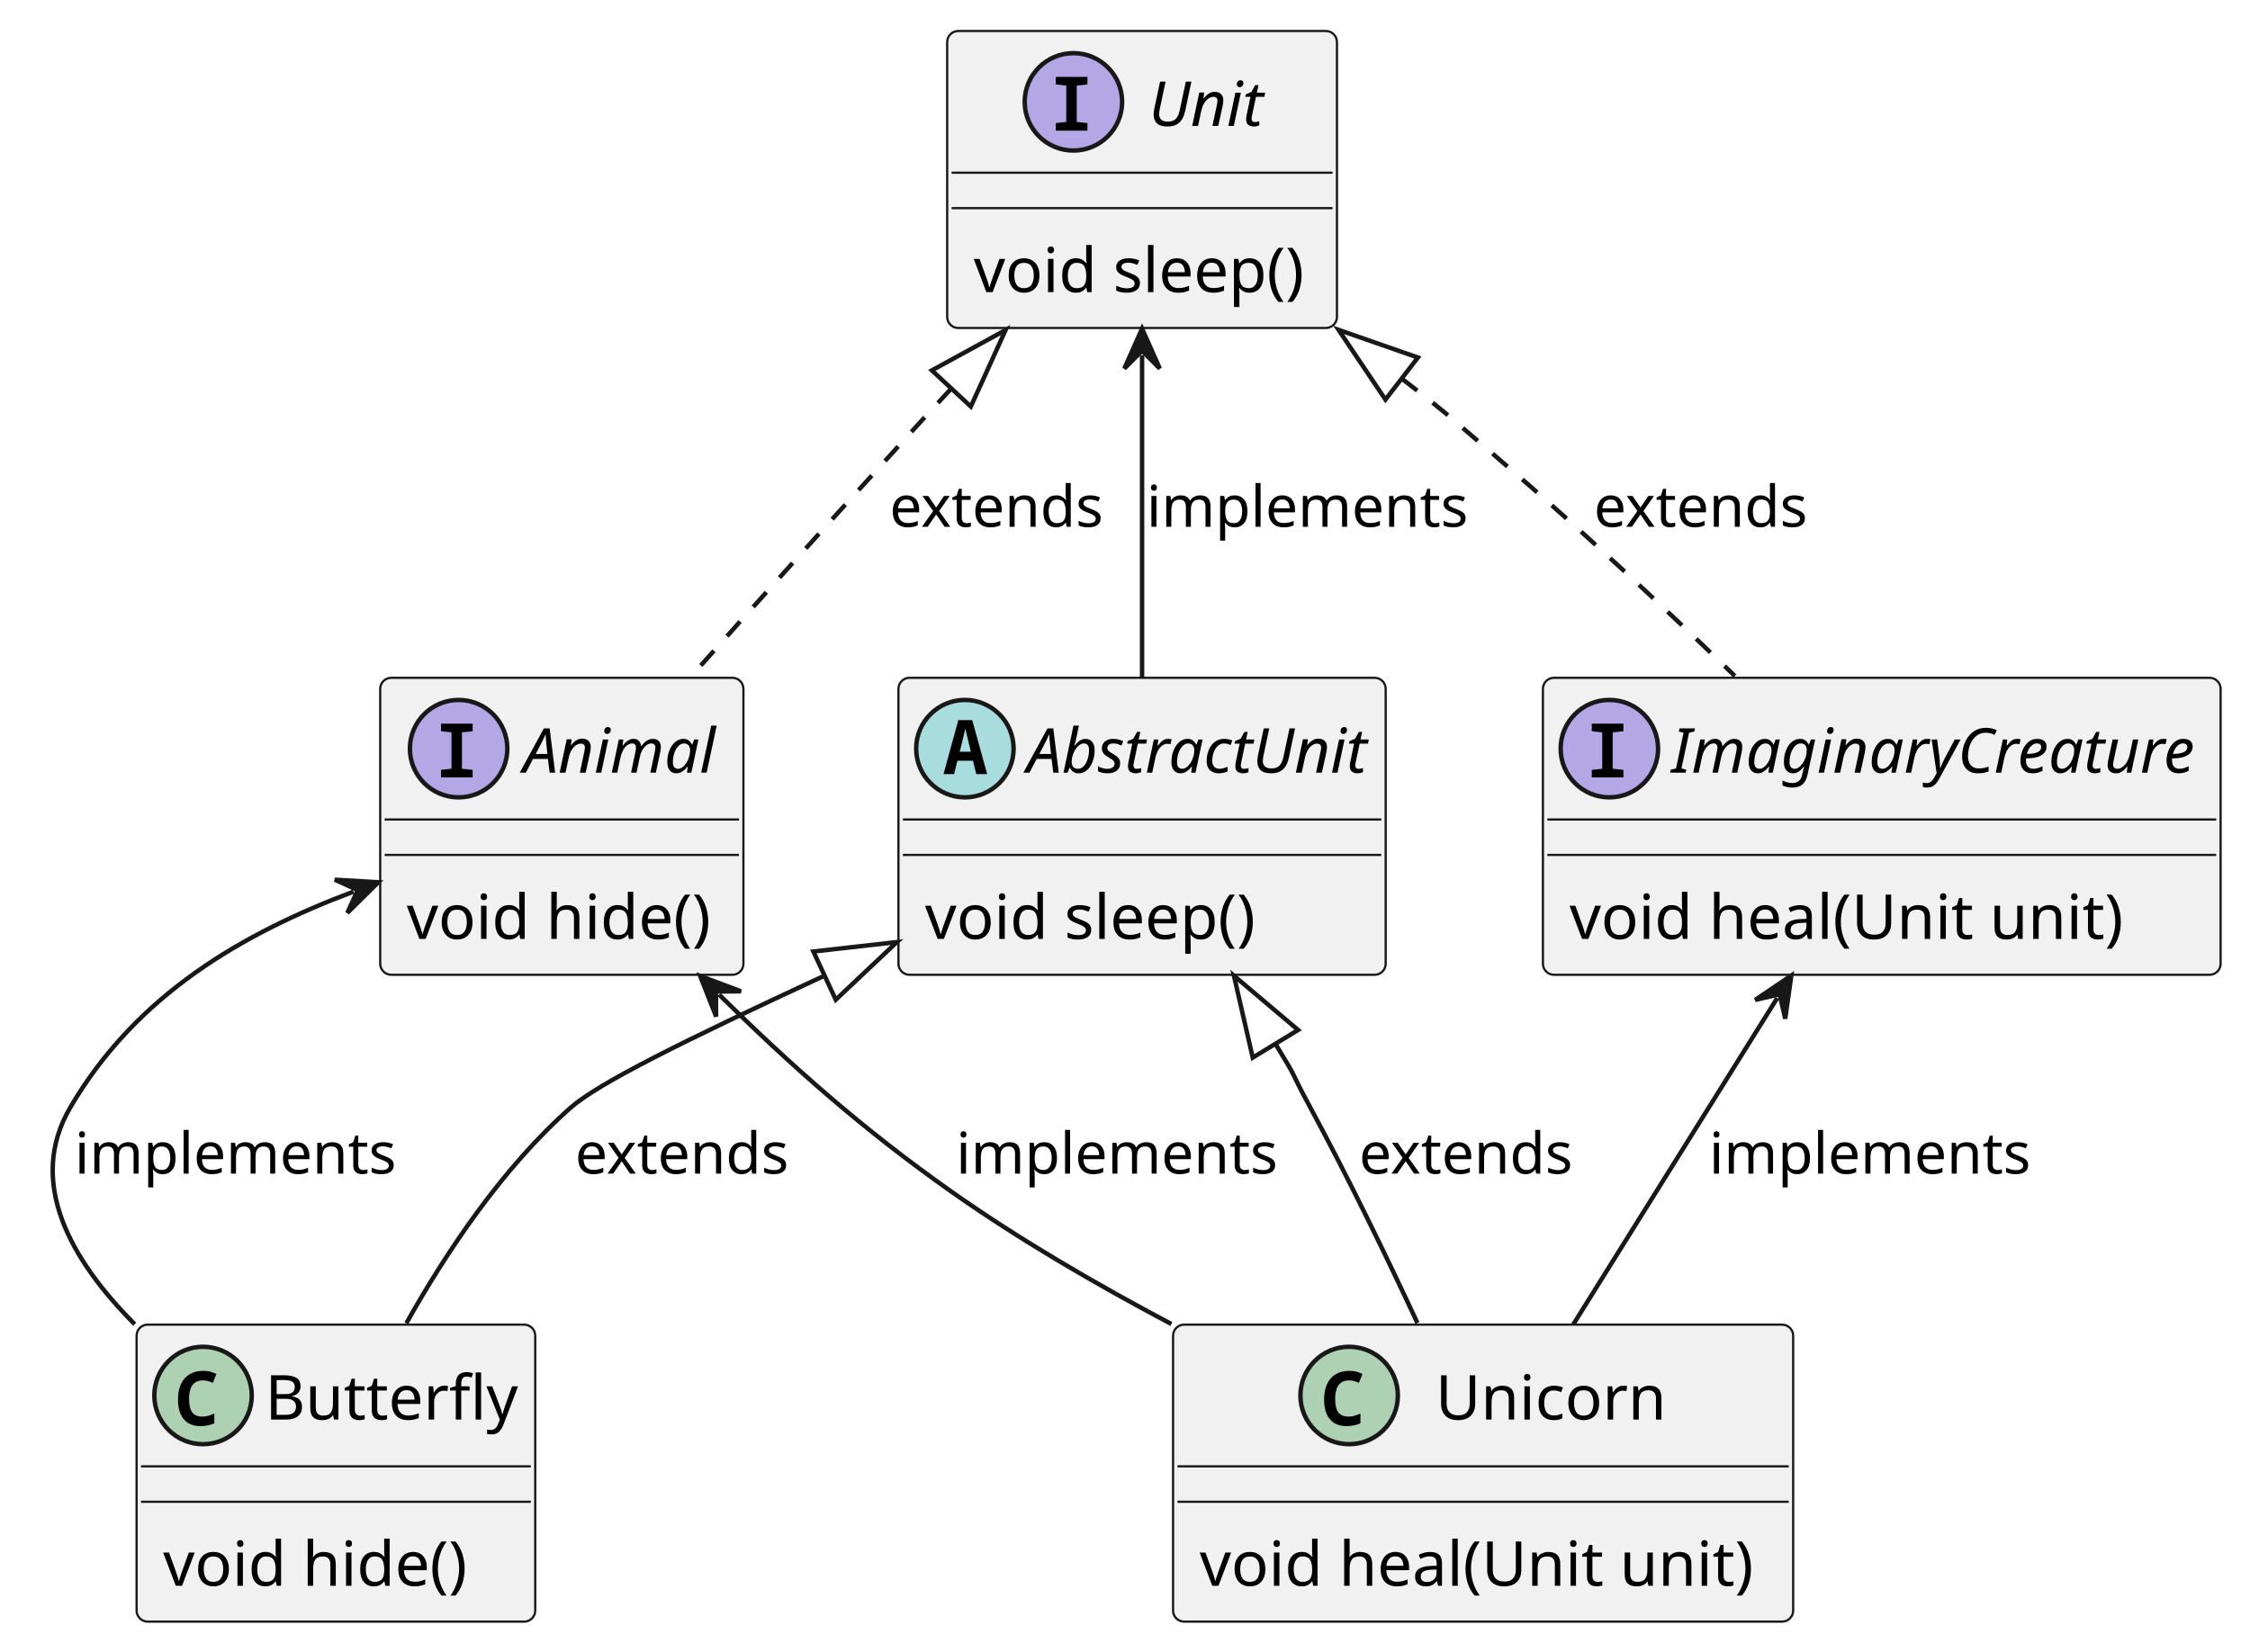
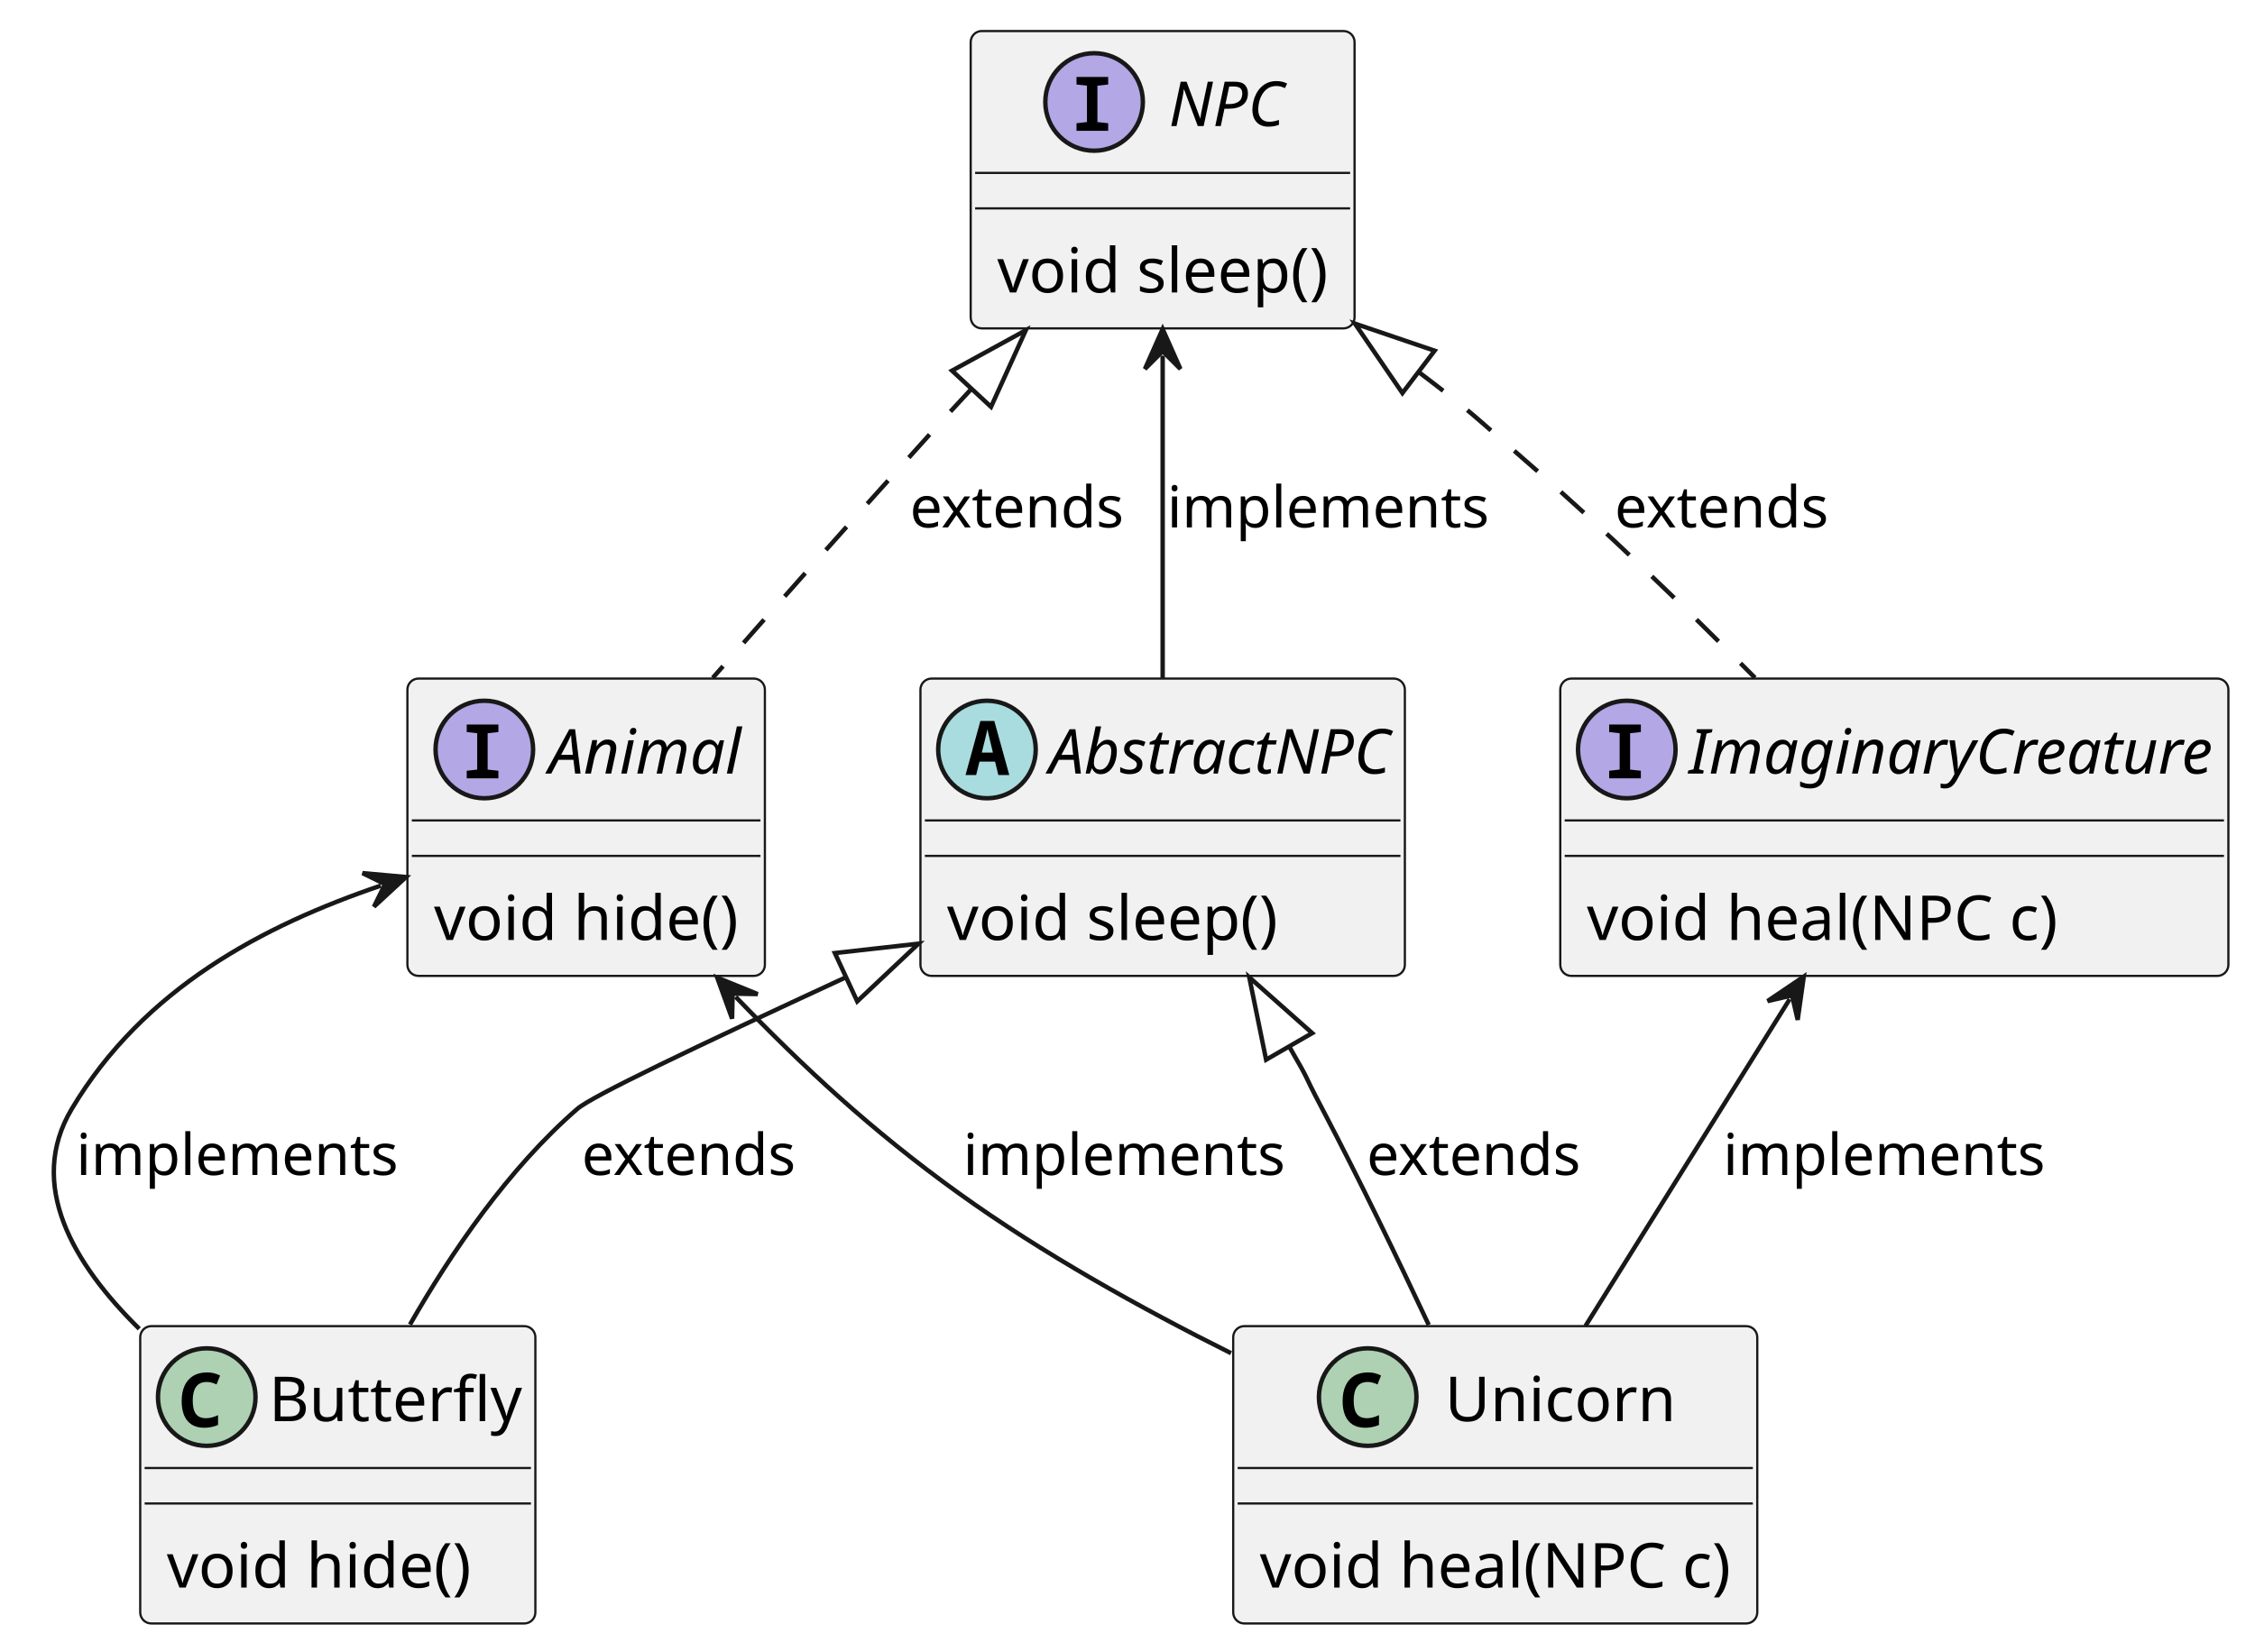
- <svg xmlns="http://www.w3.org/2000/svg" contentStyleType="text/css" height="588.166px" preserveAspectRatio="none" style="width:801px;height:588px;background:#FFFFFF;" version="1.1" viewBox="0 0 801 588" width="801.041px" zoomAndPan="magnify">
+ <svg xmlns="http://www.w3.org/2000/svg" contentStyleType="text/css" data-diagram-type="CLASS" height="586.82px" preserveAspectRatio="none" style="width:800px;height:586px;background:#FFFFFF;" version="1.1" viewBox="0 0 800 586" width="800.781px" zoomAndPan="magnify">
  <defs />
  <g>
-     <g id="elem_Unit">
-       <rect codeLine="3" fill="#F1F1F1" height="105.756" id="Unit" rx="3.942" ry="3.942" style="stroke:#181818;stroke-width:0.788;" width="138.763" x="337.194" y="11.038" />
-       <ellipse cx="382.134" cy="36.268" fill="#B4A7E5" rx="17.345" ry="17.345" style="stroke:#181818;stroke-width:1.577;" />
-       <path d="M375.876,46.517 L375.876,43.832 L379.596,43.413 L379.596,30.478 L375.876,30.059 L375.876,27.373 L387.136,27.373 L387.136,30.059 L383.317,30.478 L383.317,43.413 L387.136,43.832 L387.136,46.517 L375.876,46.517 Z " fill="#000000" />
-       <text fill="#000000" font-family="sans-serif" font-size="22.076" font-style="italic" lengthAdjust="spacing" textLength="40.998" x="408.941" y="44.833">Unit</text>
-       <line style="stroke:#181818;stroke-width:0.788;" x1="338.771" x2="474.38" y1="61.497" y2="61.497" />
-       <line style="stroke:#181818;stroke-width:0.788;" x1="338.771" x2="474.38" y1="74.112" y2="74.112" />
-       <text fill="#000000" font-family="sans-serif" font-size="22.076" lengthAdjust="spacing" textLength="119.841" x="346.655" y="104.019">void sleep()</text>
+     <g class="entity" data-qualified-name="NPC" data-source-line="3" id="ent0002">
+       <rect fill="#F1F1F1" height="105.514" rx="3.933" ry="3.933" style="stroke:#181818;stroke-width:0.787;" width="136.186" x="344.367" y="11.013" />
+       <ellipse cx="388.15" cy="36.185" fill="#B4A7E5" rx="17.306" ry="17.306" style="stroke:#181818;stroke-width:1.573;" />
+       <path d="M381.906,46.411 L381.906,43.731 L385.618,43.313 L385.618,30.408 L381.906,29.99 L381.906,27.311 L393.14,27.311 L393.14,29.99 L389.33,30.408 L389.33,43.313 L393.14,43.731 L393.14,46.411 L381.906,46.411 Z " fill="#000000" />
+       <text fill="#000000" font-family="sans-serif" font-size="22.025" font-style="italic" lengthAdjust="spacing" textLength="40.989" x="414.661" y="44.73">NPC</text>
+       <line style="stroke:#181818;stroke-width:0.787;" x1="345.941" x2="478.98" y1="61.356" y2="61.356" />
+       <line style="stroke:#181818;stroke-width:0.787;" x1="345.941" x2="478.98" y1="73.942" y2="73.942" />
+       <text fill="#000000" font-family="sans-serif" font-size="22.025" lengthAdjust="spacing" textLength="117.307" x="353.807" y="103.781">void sleep()</text>
    </g>
-     <g id="elem_Animal">
-       <rect codeLine="7" fill="#F1F1F1" height="105.756" id="Animal" rx="3.942" ry="3.942" style="stroke:#181818;stroke-width:0.788;" width="129.302" x="135.357" y="241.353" />
-       <ellipse cx="163.267" cy="266.583" fill="#B4A7E5" rx="17.345" ry="17.345" style="stroke:#181818;stroke-width:1.577;" />
-       <path d="M157.009,276.832 L157.009,274.147 L160.73,273.728 L160.73,260.793 L157.009,260.374 L157.009,257.688 L168.269,257.688 L168.269,260.374 L164.45,260.793 L164.45,273.728 L168.269,274.147 L168.269,276.832 L157.009,276.832 Z " fill="#000000" />
-       <text fill="#000000" font-family="sans-serif" font-size="22.076" font-style="italic" lengthAdjust="spacing" textLength="69.382" x="186.289" y="275.148">Animal</text>
-       <line style="stroke:#181818;stroke-width:0.788;" x1="136.934" x2="263.082" y1="291.812" y2="291.812" />
-       <line style="stroke:#181818;stroke-width:0.788;" x1="136.934" x2="263.082" y1="304.427" y2="304.427" />
-       <text fill="#000000" font-family="sans-serif" font-size="22.076" lengthAdjust="spacing" textLength="110.38" x="144.818" y="334.334">void hide()</text>
+     <g class="entity" data-qualified-name="Animal" data-source-line="7" id="ent0003">
+       <rect fill="#F1F1F1" height="105.514" rx="3.933" ry="3.933" style="stroke:#181818;stroke-width:0.787;" width="126.825" x="144.534" y="240.801" />
+       <ellipse cx="171.824" cy="265.973" fill="#B4A7E5" rx="17.306" ry="17.306" style="stroke:#181818;stroke-width:1.573;" />
+       <path d="M165.58,276.199 L165.58,273.519 L169.292,273.101 L169.292,260.196 L165.58,259.778 L165.58,257.099 L176.814,257.099 L176.814,259.778 L173.004,260.196 L173.004,273.101 L176.814,273.519 L176.814,276.199 L165.58,276.199 Z " fill="#000000" />
+       <text fill="#000000" font-family="sans-serif" font-size="22.025" font-style="italic" lengthAdjust="spacing" textLength="68.278" x="194.669" y="274.518">Animal</text>
+       <line style="stroke:#181818;stroke-width:0.787;" x1="146.107" x2="269.786" y1="291.144" y2="291.144" />
+       <line style="stroke:#181818;stroke-width:0.787;" x1="146.107" x2="269.786" y1="303.73" y2="303.73" />
+       <text fill="#000000" font-family="sans-serif" font-size="22.025" lengthAdjust="spacing" textLength="107.946" x="153.973" y="333.568">void hide()</text>
    </g>
-     <g id="elem_ImaginaryCreature">
-       <rect codeLine="11" fill="#F1F1F1" height="105.756" id="ImaginaryCreature" rx="3.942" ry="3.942" style="stroke:#181818;stroke-width:0.788;" width="241.258" x="549.281" y="241.353" />
-       <ellipse cx="572.933" cy="266.583" fill="#B4A7E5" rx="17.345" ry="17.345" style="stroke:#181818;stroke-width:1.577;" />
-       <path d="M566.675,276.832 L566.675,274.147 L570.396,273.728 L570.396,260.793 L566.675,260.374 L566.675,257.688 L577.935,257.688 L577.935,260.374 L574.116,260.793 L574.116,273.728 L577.935,274.147 L577.935,276.832 L566.675,276.832 Z " fill="#000000" />
-       <text fill="#000000" font-family="sans-serif" font-size="22.076" font-style="italic" lengthAdjust="spacing" textLength="190.799" x="595.009" y="275.148">ImaginaryCreature</text>
-       <line style="stroke:#181818;stroke-width:0.788;" x1="550.857" x2="788.962" y1="291.812" y2="291.812" />
-       <line style="stroke:#181818;stroke-width:0.788;" x1="550.857" x2="788.962" y1="304.427" y2="304.427" />
-       <text fill="#000000" font-family="sans-serif" font-size="22.076" lengthAdjust="spacing" textLength="201.837" x="558.742" y="334.334">void heal(Unit unit)</text>
+     <g class="entity" data-qualified-name="ImaginaryCreature" data-source-line="11" id="ent0004">
+       <rect fill="#F1F1F1" height="105.514" rx="3.933" ry="3.933" style="stroke:#181818;stroke-width:0.787;" width="237.03" x="553.53" y="240.801" />
+       <ellipse cx="577.129" cy="265.973" fill="#B4A7E5" rx="17.306" ry="17.306" style="stroke:#181818;stroke-width:1.573;" />
+       <path d="M570.885,276.199 L570.885,273.519 L574.597,273.101 L574.597,260.196 L570.885,259.778 L570.885,257.099 L582.119,257.099 L582.119,259.778 L578.309,260.196 L578.309,273.101 L582.119,273.519 L582.119,276.199 L570.885,276.199 Z " fill="#000000" />
+       <text fill="#000000" font-family="sans-serif" font-size="22.025" font-style="italic" lengthAdjust="spacing" textLength="186.687" x="599.154" y="274.518">ImaginaryCreature</text>
+       <line style="stroke:#181818;stroke-width:0.787;" x1="555.103" x2="788.987" y1="291.144" y2="291.144" />
+       <line style="stroke:#181818;stroke-width:0.787;" x1="555.103" x2="788.987" y1="303.73" y2="303.73" />
+       <text fill="#000000" font-family="sans-serif" font-size="22.025" lengthAdjust="spacing" textLength="167.04" x="562.97" y="333.568">void heal(NPC c)</text>
    </g>
-     <g id="elem_AbstractUnit">
-       <rect codeLine="15" fill="#F1F1F1" height="105.756" id="AbstractUnit" rx="3.942" ry="3.942" style="stroke:#181818;stroke-width:0.788;" width="173.454" x="319.849" y="241.353" />
-       <ellipse cx="343.501" cy="266.583" fill="#A9DCDF" rx="17.345" ry="17.345" style="stroke:#181818;stroke-width:1.577;" />
-       <path d="M335.888,275.649 L341.161,256.432 L346.113,256.432 L351.435,275.649 L347.542,275.649 L346.384,270.894 L340.841,270.894 L339.658,275.649 L335.888,275.649 Z M342.836,262.961 L341.654,267.691 L345.62,267.691 L344.487,262.961 Q344.265,262.049 344.068,261.187 Q343.871,260.3 343.649,259.388 Q343.477,260.3 343.255,261.187 Q343.033,262.049 342.836,262.961 Z " fill="#000000" />
-       <text fill="#000000" font-family="sans-serif" font-size="22.076" font-style="italic" lengthAdjust="spacing" textLength="122.994" x="365.577" y="275.148">AbstractUnit</text>
-       <line style="stroke:#181818;stroke-width:0.788;" x1="321.425" x2="491.726" y1="291.812" y2="291.812" />
-       <line style="stroke:#181818;stroke-width:0.788;" x1="321.425" x2="491.726" y1="304.427" y2="304.427" />
-       <text fill="#000000" font-family="sans-serif" font-size="22.076" lengthAdjust="spacing" textLength="119.841" x="329.31" y="334.334">void sleep()</text>
+     <g class="entity" data-qualified-name="AbstractNPC" data-source-line="15" id="ent0005">
+       <rect fill="#F1F1F1" height="105.514" rx="3.933" ry="3.933" style="stroke:#181818;stroke-width:0.787;" width="171.857" x="326.543" y="240.801" />
+       <ellipse cx="350.141" cy="265.973" fill="#A9DCDF" rx="17.306" ry="17.306" style="stroke:#181818;stroke-width:1.573;" />
+       <path d="M342.545,275.019 L347.806,255.845 L352.747,255.845 L358.057,275.019 L354.173,275.019 L353.017,270.274 L347.486,270.274 L346.306,275.019 L342.545,275.019 Z M349.477,262.359 L348.298,267.079 L352.255,267.079 L351.124,262.359 Q350.903,261.45 350.707,260.589 Q350.51,259.704 350.289,258.795 Q350.116,259.704 349.895,260.589 Q349.674,261.45 349.477,262.359 Z " fill="#000000" />
+       <text fill="#000000" font-family="sans-serif" font-size="22.025" font-style="italic" lengthAdjust="spacing" textLength="121.514" x="372.166" y="274.518">AbstractNPC</text>
+       <line style="stroke:#181818;stroke-width:0.787;" x1="328.116" x2="496.827" y1="291.144" y2="291.144" />
+       <line style="stroke:#181818;stroke-width:0.787;" x1="328.116" x2="496.827" y1="303.73" y2="303.73" />
+       <text fill="#000000" font-family="sans-serif" font-size="22.025" lengthAdjust="spacing" textLength="117.307" x="335.982" y="333.568">void sleep()</text>
    </g>
-     <g id="elem_Butterfly">
-       <rect codeLine="19" fill="#F1F1F1" height="105.756" id="Butterfly" rx="3.942" ry="3.942" style="stroke:#181818;stroke-width:0.788;" width="141.917" x="48.63" y="471.684" />
-       <ellipse cx="72.283" cy="496.913" fill="#ADD1B2" rx="17.345" ry="17.345" style="stroke:#181818;stroke-width:1.577;" />
-       <path d="M71.445,507.828 Q68.686,507.828 66.887,506.67 Q65.113,505.487 64.226,503.368 Q63.364,501.225 63.364,498.392 Q63.364,495.189 64.399,492.897 Q65.433,490.606 67.454,489.374 Q69.474,488.142 72.431,488.142 Q73.835,488.142 74.894,488.438 Q75.954,488.709 77.038,489.251 L75.757,492.429 Q74.771,491.936 73.909,491.739 Q73.071,491.542 72.308,491.542 Q70.46,491.542 69.351,492.38 Q68.242,493.218 67.774,494.721 Q67.306,496.223 67.306,498.219 Q67.306,501.397 68.439,502.925 Q69.573,504.428 72.086,504.428 Q73.022,504.428 74.008,504.182 Q74.993,503.935 76.299,503.344 L76.299,506.843 Q75.141,507.335 73.884,507.582 Q72.653,507.828 71.445,507.828 Z " fill="#000000" />
-       <text fill="#000000" font-family="sans-serif" font-size="22.076" lengthAdjust="spacing" textLength="91.457" x="94.359" y="505.479">Butterfly</text>
-       <line style="stroke:#181818;stroke-width:0.788;" x1="50.207" x2="188.97" y1="522.143" y2="522.143" />
-       <line style="stroke:#181818;stroke-width:0.788;" x1="50.207" x2="188.97" y1="534.758" y2="534.758" />
-       <text fill="#000000" font-family="sans-serif" font-size="22.076" lengthAdjust="spacing" textLength="110.38" x="58.091" y="564.664">void hide()</text>
+     <g class="entity" data-qualified-name="Butterfly" data-source-line="19" id="ent0006">
+       <rect fill="#F1F1F1" height="105.514" rx="3.933" ry="3.933" style="stroke:#181818;stroke-width:0.787;" width="140.185" x="49.746" y="470.604" />
+       <ellipse cx="73.345" cy="495.776" fill="#ADD1B2" rx="17.306" ry="17.306" style="stroke:#181818;stroke-width:1.573;" />
+       <path d="M72.509,506.666 Q69.756,506.666 67.961,505.511 Q66.191,504.331 65.306,502.217 Q64.446,500.078 64.446,497.251 Q64.446,494.056 65.478,491.769 Q66.511,489.483 68.527,488.254 Q70.542,487.025 73.492,487.025 Q74.893,487.025 75.95,487.32 Q77.007,487.591 78.089,488.131 L76.811,491.302 Q75.827,490.811 74.967,490.614 Q74.131,490.417 73.369,490.417 Q71.526,490.417 70.419,491.253 Q69.313,492.089 68.846,493.589 Q68.379,495.088 68.379,497.079 Q68.379,500.25 69.51,501.774 Q70.641,503.274 73.148,503.274 Q74.082,503.274 75.065,503.028 Q76.049,502.782 77.352,502.192 L77.352,505.683 Q76.196,506.174 74.942,506.42 Q73.713,506.666 72.509,506.666 Z " fill="#000000" />
+       <text fill="#000000" font-family="sans-serif" font-size="22.025" lengthAdjust="spacing" textLength="89.841" x="95.37" y="504.322">Butterfly</text>
+       <line style="stroke:#181818;stroke-width:0.787;" x1="51.319" x2="188.358" y1="520.948" y2="520.948" />
+       <line style="stroke:#181818;stroke-width:0.787;" x1="51.319" x2="188.358" y1="533.534" y2="533.534" />
+       <text fill="#000000" font-family="sans-serif" font-size="22.025" lengthAdjust="spacing" textLength="107.946" x="59.185" y="563.372">void hide()</text>
    </g>
-     <g id="elem_Unicorn">
-       <rect codeLine="24" fill="#F1F1F1" height="105.756" id="Unicorn" rx="3.942" ry="3.942" style="stroke:#181818;stroke-width:0.788;" width="220.759" x="417.613" y="471.684" />
-       <ellipse cx="480.293" cy="496.913" fill="#ADD1B2" rx="17.345" ry="17.345" style="stroke:#181818;stroke-width:1.577;" />
-       <path d="M479.456,507.828 Q476.696,507.828 474.897,506.67 Q473.123,505.487 472.237,503.368 Q471.374,501.225 471.374,498.392 Q471.374,495.189 472.409,492.897 Q473.444,490.606 475.464,489.374 Q477.485,488.142 480.441,488.142 Q481.846,488.142 482.905,488.438 Q483.964,488.709 485.048,489.251 L483.767,492.429 Q482.782,491.936 481.919,491.739 Q481.082,491.542 480.318,491.542 Q478.47,491.542 477.361,492.38 Q476.253,493.218 475.784,494.721 Q475.316,496.223 475.316,498.219 Q475.316,501.397 476.45,502.925 Q477.583,504.428 480.096,504.428 Q481.032,504.428 482.018,504.182 Q483.003,503.935 484.309,503.344 L484.309,506.843 Q483.151,507.335 481.895,507.582 Q480.663,507.828 479.456,507.828 Z " fill="#000000" />
-       <text fill="#000000" font-family="sans-serif" font-size="22.076" lengthAdjust="spacing" textLength="83.573" x="511.042" y="505.479">Unicorn</text>
-       <line style="stroke:#181818;stroke-width:0.788;" x1="419.19" x2="636.796" y1="522.143" y2="522.143" />
-       <line style="stroke:#181818;stroke-width:0.788;" x1="419.19" x2="636.796" y1="534.758" y2="534.758" />
-       <text fill="#000000" font-family="sans-serif" font-size="22.076" lengthAdjust="spacing" textLength="201.837" x="427.075" y="564.664">void heal(Unit unit)</text>
+     <g class="entity" data-qualified-name="Unicorn" data-source-line="24" id="ent0007">
+       <rect fill="#F1F1F1" height="105.514" rx="3.933" ry="3.933" style="stroke:#181818;stroke-width:0.787;" width="185.919" x="437.503" y="470.604" />
+       <ellipse cx="485.211" cy="495.776" fill="#ADD1B2" rx="17.306" ry="17.306" style="stroke:#181818;stroke-width:1.573;" />
+       <path d="M484.375,506.666 Q481.622,506.666 479.827,505.511 Q478.057,504.331 477.172,502.217 Q476.312,500.078 476.312,497.251 Q476.312,494.056 477.344,491.769 Q478.377,489.483 480.393,488.254 Q482.408,487.025 485.358,487.025 Q486.759,487.025 487.816,487.32 Q488.873,487.591 489.955,488.131 L488.677,491.302 Q487.693,490.811 486.833,490.614 Q485.997,490.417 485.235,490.417 Q483.392,490.417 482.285,491.253 Q481.179,492.089 480.712,493.589 Q480.245,495.088 480.245,497.079 Q480.245,500.25 481.376,501.774 Q482.507,503.274 485.014,503.274 Q485.948,503.274 486.931,503.028 Q487.915,502.782 489.218,502.192 L489.218,505.683 Q488.062,506.174 486.808,506.42 Q485.579,506.666 484.375,506.666 Z " fill="#000000" />
+       <text fill="#000000" font-family="sans-serif" font-size="22.025" lengthAdjust="spacing" textLength="82" x="512.594" y="504.322">Unicorn</text>
+       <line style="stroke:#181818;stroke-width:0.787;" x1="439.077" x2="621.849" y1="520.948" y2="520.948" />
+       <line style="stroke:#181818;stroke-width:0.787;" x1="439.077" x2="621.849" y1="533.534" y2="533.534" />
+       <text fill="#000000" font-family="sans-serif" font-size="22.025" lengthAdjust="spacing" textLength="167.04" x="446.943" y="563.372">void heal(NPC c)</text>
    </g>
-     <g id="link_Unit_Animal">
-       <path codeLine="31" d="M338.681,138.323 C324.773,153.304 328.963,148.902 315.118,164.087 C292.112,189.333 266.772,217.59 245.737,241.179 " fill="none" id="Unit-backto-Animal" style="stroke:#181818;stroke-width:1.577;stroke-dasharray:7.0,7.0;" />
-       <polygon fill="none" points="357.993,117.523,331.747,131.886,345.614,144.761,357.993,117.523" style="stroke:#181818;stroke-width:1.577;" />
-       <text fill="#000000" font-family="sans-serif" font-size="20.499" lengthAdjust="spacing" textLength="75.689" x="316.695" y="187.578">extends</text>
+     <g class="link" data-entity-1="ent0002" data-entity-2="ent0003" data-link-type="extension" data-source-line="31" id="lnk8">
+       <path codeLine="31" d="M344.667,137.955 C330.807,152.901 334.975,148.514 321.225,163.712 C298.491,188.836 273.54,217.013 252.868,240.549" fill="none" id="NPC-backto-Animal" style="stroke:#181818;stroke-width:1.573;stroke-dasharray:11.013,11.013;" />
+       <polygon fill="none" points="363.923,117.191,337.745,131.536,351.588,144.374,363.923,117.191" style="stroke:#181818;stroke-width:1.573;" />
+       <text fill="#000000" font-family="sans-serif" font-size="20.452" lengthAdjust="spacing" textLength="76.287" x="322.798" y="187.148">extends</text>
    </g>
-     <g id="link_Unit_ImaginaryCreature">
-       <path codeLine="32" d="M498.997,134.798 C518.045,149.494 515.993,148.429 534.301,164.087 C562.636,188.355 592.88,216.77 617.606,240.706 " fill="none" id="Unit-backto-ImaginaryCreature" style="stroke:#181818;stroke-width:1.577;stroke-dasharray:7.0,7.0;" />
-       <polygon fill="none" points="476.525,117.46,493.218,142.288,504.776,127.307,476.525,117.46" style="stroke:#181818;stroke-width:1.577;" />
-       <text fill="#000000" font-family="sans-serif" font-size="20.499" lengthAdjust="spacing" textLength="75.689" x="567.414" y="187.578">extends</text>
+     <g class="link" data-entity-1="ent0002" data-entity-2="ent0004" data-link-type="extension" data-source-line="32" id="lnk9">
+       <path codeLine="32" d="M503.243,131.971 C523.239,147.153 522.317,147.114 541.479,163.712 C569.325,187.861 598.761,216.463 622.611,240.518" fill="none" id="NPC-backto-ImaginaryCreature" style="stroke:#181818;stroke-width:1.573;stroke-dasharray:11.013,11.013;" />
+       <polygon fill="none" points="480.689,114.847,497.535,139.489,508.951,124.453,480.689,114.847" style="stroke:#181818;stroke-width:1.573;" />
+       <text fill="#000000" font-family="sans-serif" font-size="20.452" lengthAdjust="spacing" textLength="76.287" x="572.834" y="187.148">extends</text>
    </g>
-     <g id="link_Unit_AbstractUnit">
-       <path codeLine="34" d="M406.575,126.495 C406.575,163.677 406.575,204.186 406.575,241.321 " fill="none" id="Unit-backto-AbstractUnit" style="stroke:#181818;stroke-width:1.577;" />
-       <polygon fill="#181818" points="406.575,117.034,400.268,131.226,406.575,124.918,412.883,131.226,406.575,117.034" style="stroke:#181818;stroke-width:1.577;" />
-       <text fill="#000000" font-family="sans-serif" font-size="20.499" lengthAdjust="spacing" textLength="111.957" x="408.152" y="187.578">implements</text>
+     <g class="link" data-entity-1="ent0002" data-entity-2="ent0005" data-link-type="dependency" data-source-line="34" id="lnk10">
+       <path codeLine="34" d="M412.473,126.206 C412.473,163.303 412.473,203.719 412.473,240.769" fill="none" id="NPC-backto-AbstractNPC" style="stroke:#181818;stroke-width:1.573;" />
+       <polygon fill="#181818" points="412.473,116.766,406.18,130.925,412.473,124.632,418.766,130.925,412.473,116.766" style="stroke:#181818;stroke-width:1.573;" />
+       <text fill="#000000" font-family="sans-serif" font-size="20.452" lengthAdjust="spacing" textLength="114.266" x="414.046" y="187.148">implements</text>
    </g>
-     <g id="link_Animal_Unicorn">
-       <path codeLine="35" d="M255.991,354.164 C281.331,379.141 306.824,401.877 338.771,424.378 C362.991,441.455 390.555,457.476 417.014,471.463 " fill="none" id="Animal-backto-Unicorn" style="stroke:#181818;stroke-width:1.577;" />
-       <polygon fill="#181818" points="249.253,347.522,254.932,361.977,254.868,353.057,263.788,352.993,249.253,347.522" style="stroke:#181818;stroke-width:1.577;" />
-       <text fill="#000000" font-family="sans-serif" font-size="20.499" lengthAdjust="spacing" textLength="111.957" x="340.348" y="417.908">implements</text>
+     <g class="link" data-entity-1="ent0003" data-entity-2="ent0007" data-link-type="dependency" data-source-line="35" id="lnk11">
+       <path codeLine="35" d="M260.988,353.732 C285.027,378.699 309.221,401.193 340.104,423.407 C369.838,444.819 404.874,464.311 436.733,480.201" fill="none" id="Animal-backto-Unicorn" style="stroke:#181818;stroke-width:1.573;" />
+       <polygon fill="#181818" points="254.441,346.932,259.728,361.496,259.897,352.598,268.795,352.767,254.441,346.932" style="stroke:#181818;stroke-width:1.573;" />
+       <text fill="#000000" font-family="sans-serif" font-size="20.452" lengthAdjust="spacing" textLength="114.266" x="341.677" y="416.952">implements</text>
    </g>
-     <g id="link_Animal_Butterfly">
-       <path codeLine="36" d="M125.856,317.489 C86.561,332.28 48.551,354.066 24.977,394.418 C9.461,420.972 25.182,448.677 47.968,471.542 " fill="none" id="Animal-backto-Butterfly" style="stroke:#181818;stroke-width:1.577;" />
-       <polygon fill="#181818" points="134.71,314.156,119.207,313.252,127.332,316.934,123.65,325.059,134.71,314.156" style="stroke:#181818;stroke-width:1.577;" />
-       <text fill="#000000" font-family="sans-serif" font-size="20.499" lengthAdjust="spacing" textLength="111.957" x="26.554" y="417.908">implements</text>
+     <g class="link" data-entity-1="ent0003" data-entity-2="ent0006" data-link-type="dependency" data-source-line="36" id="lnk12">
+       <path codeLine="36" d="M135.109,314.274 C93.387,328.465 51.005,350.707 25.455,393.515 C9.44,420.339 25.943,448.485 49.4,471.548" fill="none" id="Animal-backto-Butterfly" style="stroke:#181818;stroke-width:1.573;" />
+       <polygon fill="#181818" points="144.046,311.235,128.615,309.836,136.599,313.768,132.667,321.752,144.046,311.235" style="stroke:#181818;stroke-width:1.573;" />
+       <text fill="#000000" font-family="sans-serif" font-size="20.452" lengthAdjust="spacing" textLength="114.266" x="27.028" y="416.952">implements</text>
    </g>
-     <g id="link_ImaginaryCreature_Unicorn">
-       <path codeLine="37" d="M632.698,355.389 C609.471,392.571 583.262,434.517 560.066,471.636 " fill="none" id="ImaginaryCreature-backto-Unicorn" style="stroke:#181818;stroke-width:1.577;" />
-       <polygon fill="#181818" points="637.71,347.365,624.842,356.059,633.533,354.051,635.541,362.743,637.71,347.365" style="stroke:#181818;stroke-width:1.577;" />
-       <text fill="#000000" font-family="sans-serif" font-size="20.499" lengthAdjust="spacing" textLength="111.957" x="608.413" y="417.908">implements</text>
+     <g class="link" data-entity-1="ent0004" data-entity-2="ent0007" data-link-type="dependency" data-source-line="37" id="lnk13">
+       <path codeLine="37" d="M634.918,354.577 C611.76,391.674 585.609,433.523 562.466,470.557" fill="none" id="ImaginaryCreature-backto-Unicorn" style="stroke:#181818;stroke-width:1.573;" />
+       <polygon fill="#181818" points="639.917,346.57,627.081,355.248,635.751,353.243,637.757,361.913,639.917,346.57" style="stroke:#181818;stroke-width:1.573;" />
+       <text fill="#000000" font-family="sans-serif" font-size="20.452" lengthAdjust="spacing" textLength="114.266" x="611.3" y="416.952">implements</text>
    </g>
-     <g id="link_AbstractUnit_Unicorn">
-       <path codeLine="39" d="M454.051,371.68 C463.181,386.66 458.107,378.918 466.496,394.418 C479.915,419.222 493.586,447.432 504.608,471.1 " fill="none" id="AbstractUnit-backto-Unicorn" style="stroke:#181818;stroke-width:1.577;" />
-       <polygon fill="none" points="439.279,347.443,445.972,376.604,462.13,366.756,439.279,347.443" style="stroke:#181818;stroke-width:1.577;" />
-       <text fill="#000000" font-family="sans-serif" font-size="20.499" lengthAdjust="spacing" textLength="75.689" x="483.841" y="417.908">extends</text>
+     <g class="link" data-entity-1="ent0005" data-entity-2="ent0007" data-link-type="extension" data-source-line="39" id="lnk14">
+       <path codeLine="39" d="M457.348,371.336 C465.97,386.281 461.023,378.176 469.11,393.515 C482.199,418.42 495.808,446.581 506.868,470.164" fill="none" id="AbstractNPC-backto-Unicorn" style="stroke:#181818;stroke-width:1.573;" />
+       <polygon fill="none" points="443.199,346.806,449.172,376.052,465.525,366.619,443.199,346.806" style="stroke:#181818;stroke-width:1.573;" />
+       <text fill="#000000" font-family="sans-serif" font-size="20.452" lengthAdjust="spacing" textLength="76.287" x="484.858" y="416.952">extends</text>
    </g>
-     <g id="link_AbstractUnit_Butterfly">
-       <path codeLine="40" d="M293.548,347.403 C242.963,370.866 213.064,385.698 203.162,394.418 C179.004,415.737 159.01,445.618 144.645,471.211 " fill="none" id="AbstractUnit-backto-Butterfly" style="stroke:#181818;stroke-width:1.577;" />
-       <polygon fill="none" points="319.297,335.459,289.567,338.82,297.529,355.985,319.297,335.459" style="stroke:#181818;stroke-width:1.577;" />
-       <text fill="#000000" font-family="sans-serif" font-size="20.499" lengthAdjust="spacing" textLength="75.689" x="204.738" y="417.908">extends</text>
+     <g class="link" data-entity-1="ent0005" data-entity-2="ent0006" data-link-type="extension" data-source-line="40" id="lnk15">
+       <path codeLine="40" d="M300.152,346.778 C245.545,372.06 210.06,388.969 204.805,393.515 C180.372,414.691 160.062,444.504 145.431,470.054" fill="none" id="AbstractNPC-backto-Butterfly" style="stroke:#181818;stroke-width:1.573;" />
+       <polygon fill="none" points="325.85,334.881,296.187,338.212,304.118,355.344,325.85,334.881" style="stroke:#181818;stroke-width:1.573;" />
+       <text fill="#000000" font-family="sans-serif" font-size="20.452" lengthAdjust="spacing" textLength="76.287" x="206.378" y="416.952">extends</text>
    </g>
  </g>
</svg>
